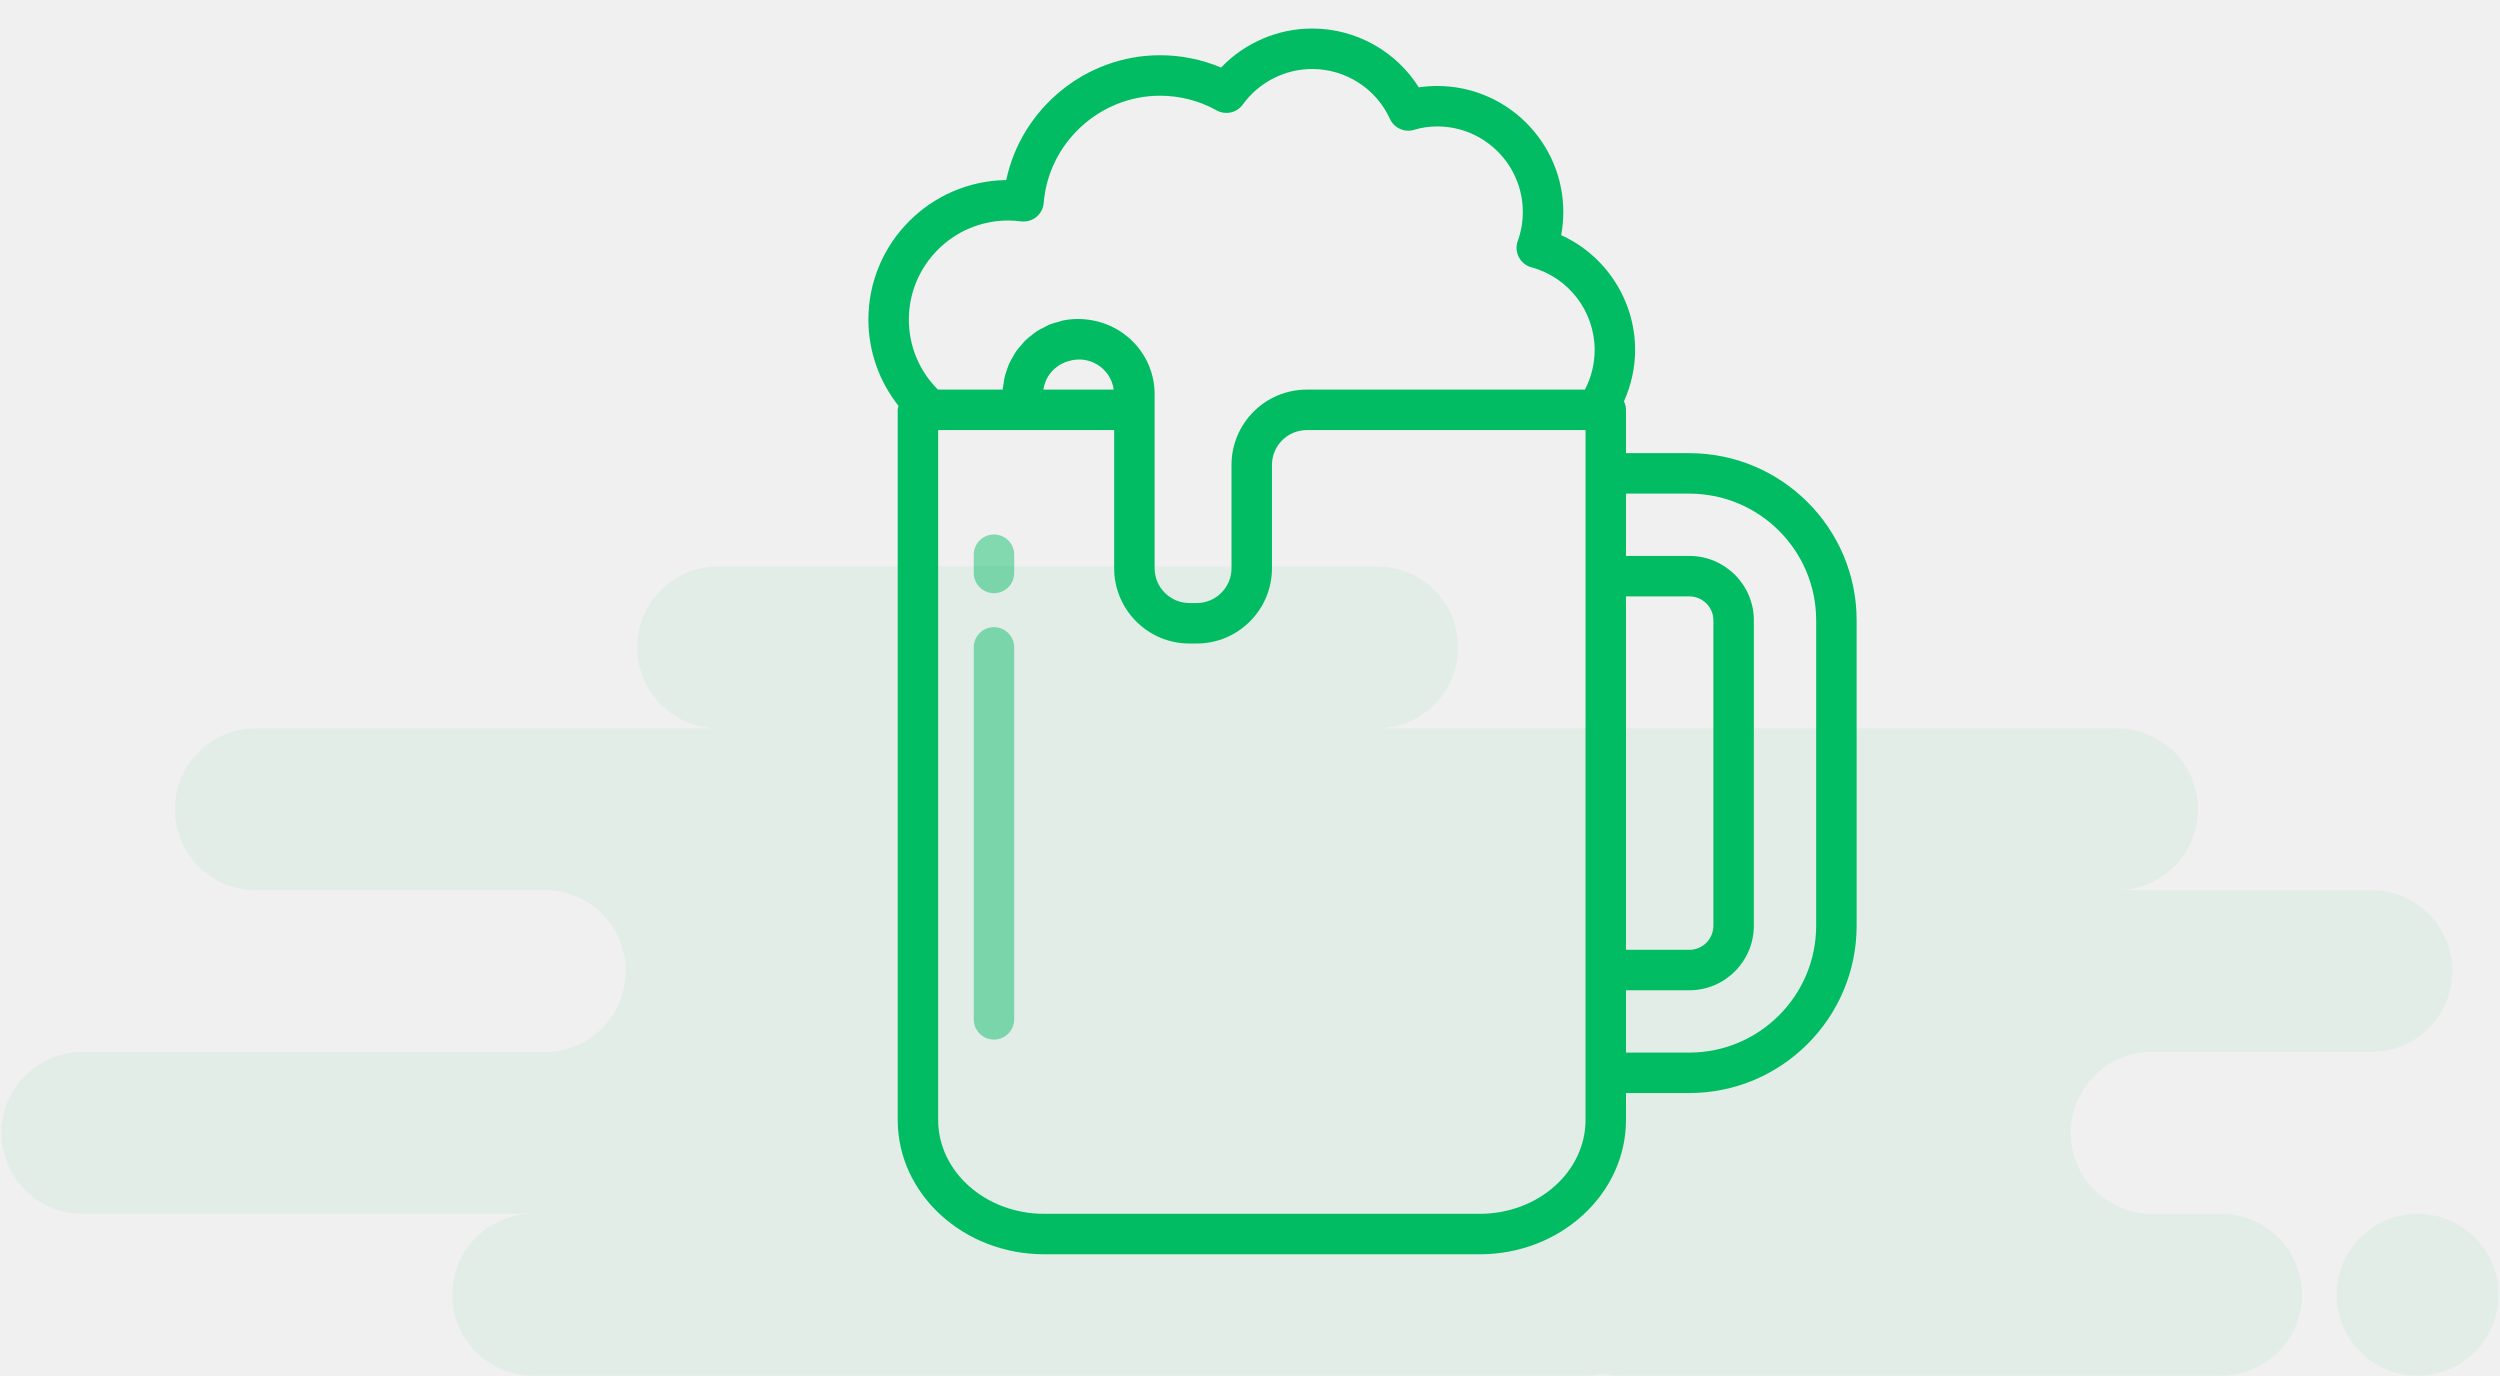
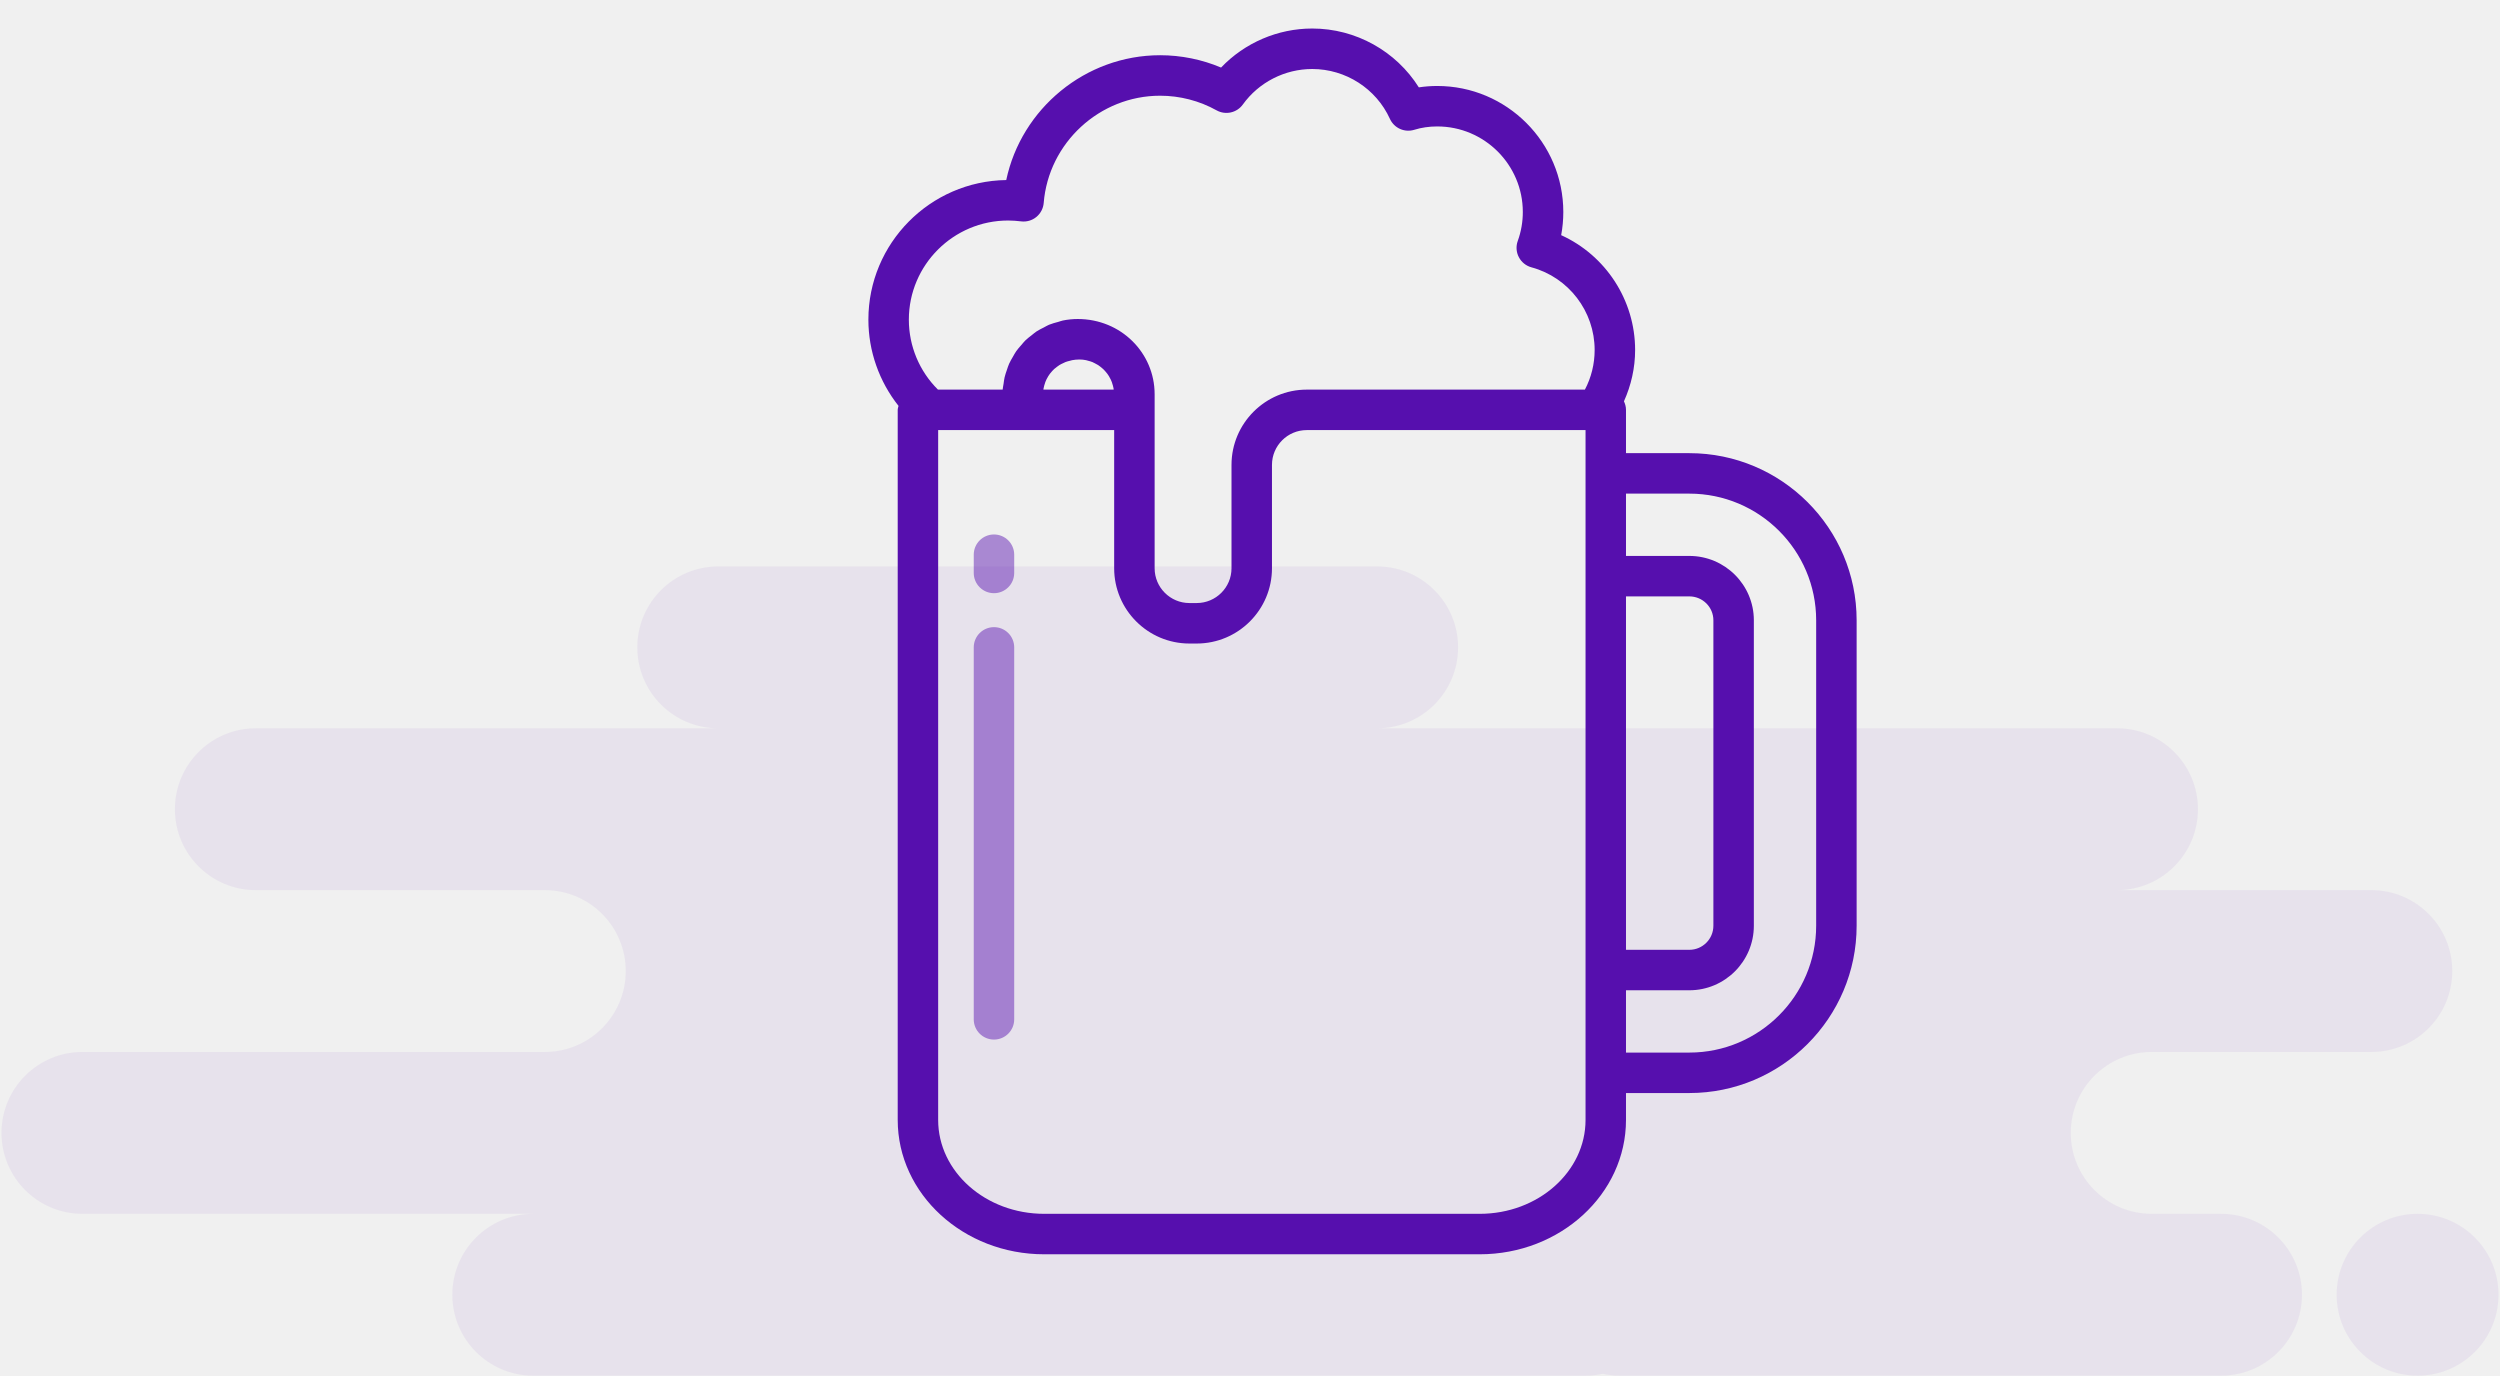
<svg xmlns="http://www.w3.org/2000/svg" width="189" height="104" viewBox="0 0 189 104" fill="none">
-   <path fill-rule="evenodd" clip-rule="evenodd" d="M40.315 104H119.844C120.294 104 120.733 103.951 121.155 103.859C121.578 103.951 122.016 104 122.466 104H167.912C171.29 104 174.029 101.261 174.029 97.882C174.029 94.504 171.29 91.765 167.912 91.765H162.668C159.289 91.765 156.55 89.026 156.55 85.647C156.55 82.268 159.289 79.529 162.668 79.529H179.273C182.652 79.529 185.391 76.79 185.391 73.412C185.391 70.033 182.652 67.294 179.273 67.294H160.046C163.425 67.294 166.164 64.555 166.164 61.176C166.164 57.798 163.425 55.059 160.046 55.059H104.113C107.492 55.059 110.231 52.32 110.231 48.941C110.231 45.562 107.492 42.824 104.113 42.824H54.298C50.919 42.824 48.181 45.562 48.181 48.941C48.181 52.32 50.919 55.059 54.298 55.059H19.34C15.961 55.059 13.223 57.798 13.223 61.176C13.223 64.555 15.961 67.294 19.34 67.294H41.189C44.568 67.294 47.307 70.033 47.307 73.412C47.307 76.79 44.568 79.529 41.189 79.529H6.231C2.852 79.529 0.113 82.268 0.113 85.647C0.113 89.026 2.852 91.765 6.231 91.765H40.315C36.936 91.765 34.197 94.504 34.197 97.882C34.197 101.261 36.936 104 40.315 104ZM182.769 104C186.148 104 188.887 101.261 188.887 97.882C188.887 94.504 186.148 91.765 182.769 91.765C179.39 91.765 176.651 94.504 176.651 97.882C176.651 101.261 179.39 104 182.769 104Z" fill="#01BC62" fill-opacity="0.06" />
+   <path fill-rule="evenodd" clip-rule="evenodd" d="M40.315 104H119.844C120.294 104 120.733 103.951 121.155 103.859C121.578 103.951 122.016 104 122.466 104H167.912C171.29 104 174.029 101.261 174.029 97.882C174.029 94.504 171.29 91.765 167.912 91.765H162.668C159.289 91.765 156.55 89.026 156.55 85.647C156.55 82.268 159.289 79.529 162.668 79.529H179.273C182.652 79.529 185.391 76.79 185.391 73.412C185.391 70.033 182.652 67.294 179.273 67.294H160.046C163.425 67.294 166.164 64.555 166.164 61.176C166.164 57.798 163.425 55.059 160.046 55.059H104.113C107.492 55.059 110.231 52.32 110.231 48.941C110.231 45.562 107.492 42.824 104.113 42.824H54.298C50.919 42.824 48.181 45.562 48.181 48.941C48.181 52.32 50.919 55.059 54.298 55.059H19.34C15.961 55.059 13.223 57.798 13.223 61.176C13.223 64.555 15.961 67.294 19.34 67.294H41.189C44.568 67.294 47.307 70.033 47.307 73.412C47.307 76.79 44.568 79.529 41.189 79.529H6.231C2.852 79.529 0.113 82.268 0.113 85.647C0.113 89.026 2.852 91.765 6.231 91.765H40.315C36.936 91.765 34.197 94.504 34.197 97.882C34.197 101.261 36.936 104 40.315 104ZM182.769 104C186.148 104 188.887 101.261 188.887 97.882C188.887 94.504 186.148 91.765 182.769 91.765C179.39 91.765 176.651 94.504 176.651 97.882C176.651 101.261 179.39 104 182.769 104Z" fill="#560FAE" fill-opacity="0.06" />
  <g clip-path="url(#clip0_524_3865)">
-     <path d="M140.361 69.986V46.892C140.361 39.925 134.687 34.259 127.712 34.259H122.925V30.986C122.925 30.752 122.864 30.538 122.771 30.339C123.315 29.126 123.615 27.814 123.615 26.459C123.615 22.681 121.379 19.3 118.025 17.778C118.132 17.204 118.186 16.62 118.186 16.028C118.186 10.775 113.911 6.5 108.657 6.5C108.183 6.5 107.717 6.535 107.263 6.604C105.541 3.868 102.5 2.156 99.206 2.156C96.589 2.156 94.094 3.241 92.313 5.107C90.86 4.495 89.289 4.175 87.704 4.175C82.059 4.175 77.211 8.214 76.072 13.612C70.312 13.691 65.65 18.394 65.65 24.163C65.65 26.557 66.47 28.843 67.928 30.685C67.908 30.786 67.867 30.879 67.867 30.984V84.668C67.867 90.269 72.834 94.824 78.939 94.824H111.868C117.965 94.824 122.925 90.267 122.925 84.668V82.634H127.712C134.687 82.634 140.361 76.96 140.361 69.986ZM122.925 45.087H127.712C128.716 45.087 129.532 45.896 129.532 46.892V69.986C129.532 70.989 128.716 71.806 127.712 71.806H122.925V45.087ZM76.217 16.671C76.552 16.671 76.875 16.698 77.196 16.736C77.609 16.787 78.025 16.668 78.348 16.403C78.669 16.14 78.871 15.756 78.904 15.342C79.27 10.796 83.135 7.236 87.703 7.236C89.197 7.236 90.675 7.618 91.975 8.343C92.652 8.719 93.506 8.531 93.96 7.899C95.17 6.22 97.129 5.217 99.204 5.217C101.728 5.217 104.034 6.696 105.077 8.985C105.397 9.687 106.187 10.041 106.925 9.811C107.461 9.644 108.044 9.559 108.656 9.559C112.224 9.559 115.125 12.46 115.125 16.028C115.125 16.779 114.997 17.515 114.743 18.214C114.596 18.616 114.625 19.061 114.824 19.44C115.021 19.821 115.369 20.1 115.781 20.211C118.591 20.971 120.555 23.539 120.555 26.457C120.555 27.513 120.302 28.536 119.819 29.455H98.791C95.654 29.455 93.102 32.008 93.102 35.144V42.96C93.102 44.411 91.923 45.59 90.471 45.59H89.921C88.471 45.59 87.29 44.411 87.29 42.96V29.807C87.29 26.67 84.739 24.117 81.478 24.117C81.093 24.117 80.717 24.157 80.353 24.23C80.233 24.255 80.123 24.302 80.005 24.334C79.767 24.399 79.528 24.46 79.303 24.553C79.17 24.608 79.051 24.686 78.924 24.75C78.73 24.85 78.533 24.942 78.352 25.062C78.225 25.147 78.115 25.249 77.994 25.342C77.832 25.469 77.665 25.592 77.519 25.735C77.407 25.844 77.312 25.968 77.21 26.086C77.077 26.237 76.942 26.385 76.826 26.551C76.734 26.681 76.661 26.823 76.581 26.962C76.48 27.135 76.378 27.305 76.295 27.488C76.228 27.637 76.18 27.793 76.127 27.948C76.061 28.138 75.994 28.326 75.948 28.525C75.91 28.689 75.891 28.855 75.868 29.024C75.849 29.169 75.809 29.308 75.8 29.456H70.91C69.504 28.063 68.709 26.164 68.709 24.165C68.709 20.032 72.077 16.671 76.217 16.671ZM78.894 29.365C78.906 29.29 78.926 29.218 78.944 29.146C78.967 29.057 78.995 28.969 79.027 28.883C79.053 28.814 79.083 28.747 79.115 28.68C79.155 28.599 79.199 28.519 79.247 28.442C79.285 28.38 79.326 28.32 79.369 28.261C79.424 28.187 79.484 28.12 79.545 28.052C79.594 27.999 79.644 27.945 79.698 27.896C79.767 27.834 79.842 27.777 79.918 27.722C79.976 27.679 80.033 27.635 80.094 27.598C80.178 27.546 80.27 27.503 80.36 27.461C80.423 27.432 80.483 27.398 80.548 27.372C80.654 27.331 80.767 27.303 80.879 27.276C80.937 27.26 80.992 27.24 81.053 27.23C81.229 27.198 81.412 27.178 81.601 27.178C81.775 27.178 81.945 27.196 82.11 27.23C82.165 27.24 82.217 27.262 82.272 27.276C82.379 27.303 82.485 27.332 82.586 27.373C82.647 27.398 82.703 27.432 82.763 27.461C82.85 27.503 82.937 27.548 83.018 27.6C83.076 27.638 83.13 27.681 83.185 27.722C83.258 27.779 83.332 27.835 83.399 27.9C83.451 27.948 83.497 28 83.544 28.052C83.606 28.12 83.665 28.19 83.719 28.264C83.76 28.32 83.798 28.38 83.837 28.441C83.884 28.519 83.928 28.6 83.968 28.684C83.999 28.748 84.028 28.813 84.052 28.88C84.086 28.969 84.113 29.06 84.136 29.152C84.155 29.221 84.172 29.288 84.184 29.36C84.19 29.392 84.19 29.424 84.193 29.456H78.881C78.886 29.426 78.886 29.395 78.891 29.365H78.894ZM119.867 84.668C119.867 88.582 116.279 91.765 111.868 91.765H78.939C74.519 91.765 70.925 88.581 70.925 84.668V32.515H84.231V42.961C84.231 46.098 86.782 48.651 89.921 48.651H90.471C93.608 48.651 96.161 46.098 96.161 42.961V35.146C96.161 33.694 97.34 32.515 98.791 32.515H119.867V84.668ZM127.712 79.575H122.925V74.865H127.712C130.403 74.865 132.591 72.676 132.591 69.986V46.892C132.591 44.211 130.403 42.028 127.712 42.028H122.925V37.318H127.712C133.001 37.318 137.302 41.612 137.302 46.892V69.986C137.302 75.275 133.001 79.575 127.712 79.575Z" fill="#01BC62" />
-     <path d="M75.145 40.406C74.3 40.406 73.615 41.091 73.615 41.935V43.316C73.615 44.16 74.3 44.845 75.145 44.845C75.989 44.845 76.674 44.16 76.674 43.316V41.935C76.674 41.091 75.989 40.406 75.145 40.406Z" fill="#01BC62" fill-opacity="0.46" />
-     <path d="M75.145 47.412C74.3 47.412 73.615 48.097 73.615 48.941V77.063C73.615 77.907 74.3 78.592 75.145 78.592C75.989 78.592 76.674 77.907 76.674 77.063V48.941C76.674 48.097 75.989 47.412 75.145 47.412Z" fill="#01BC62" fill-opacity="0.46" />
+     <path d="M140.361 69.986V46.892C140.361 39.925 134.687 34.259 127.712 34.259H122.925V30.986C122.925 30.752 122.864 30.538 122.771 30.339C123.315 29.126 123.615 27.814 123.615 26.459C123.615 22.681 121.379 19.3 118.025 17.778C118.132 17.204 118.186 16.62 118.186 16.028C118.186 10.775 113.911 6.5 108.657 6.5C108.183 6.5 107.717 6.535 107.263 6.604C105.541 3.868 102.5 2.156 99.206 2.156C96.589 2.156 94.094 3.241 92.313 5.107C90.86 4.495 89.289 4.175 87.704 4.175C82.059 4.175 77.211 8.214 76.072 13.612C70.312 13.691 65.65 18.394 65.65 24.163C65.65 26.557 66.47 28.843 67.928 30.685C67.908 30.786 67.867 30.879 67.867 30.984V84.668C67.867 90.269 72.834 94.824 78.939 94.824H111.868C117.965 94.824 122.925 90.267 122.925 84.668V82.634H127.712C134.687 82.634 140.361 76.96 140.361 69.986ZM122.925 45.087H127.712C128.716 45.087 129.532 45.896 129.532 46.892V69.986C129.532 70.989 128.716 71.806 127.712 71.806H122.925V45.087ZM76.217 16.671C76.552 16.671 76.875 16.698 77.196 16.736C77.609 16.787 78.025 16.668 78.348 16.403C78.669 16.14 78.871 15.756 78.904 15.342C79.27 10.796 83.135 7.236 87.703 7.236C89.197 7.236 90.675 7.618 91.975 8.343C92.652 8.719 93.506 8.531 93.96 7.899C95.17 6.22 97.129 5.217 99.204 5.217C101.728 5.217 104.034 6.696 105.077 8.985C105.397 9.687 106.187 10.041 106.925 9.811C107.461 9.644 108.044 9.559 108.656 9.559C112.224 9.559 115.125 12.46 115.125 16.028C115.125 16.779 114.997 17.515 114.743 18.214C114.596 18.616 114.625 19.061 114.824 19.44C115.021 19.821 115.369 20.1 115.781 20.211C118.591 20.971 120.555 23.539 120.555 26.457C120.555 27.513 120.302 28.536 119.819 29.455H98.791C95.654 29.455 93.102 32.008 93.102 35.144V42.96C93.102 44.411 91.923 45.59 90.471 45.59H89.921C88.471 45.59 87.29 44.411 87.29 42.96V29.807C87.29 26.67 84.739 24.117 81.478 24.117C81.093 24.117 80.717 24.157 80.353 24.23C80.233 24.255 80.123 24.302 80.005 24.334C79.767 24.399 79.528 24.46 79.303 24.553C79.17 24.608 79.051 24.686 78.924 24.75C78.73 24.85 78.533 24.942 78.352 25.062C78.225 25.147 78.115 25.249 77.994 25.342C77.832 25.469 77.665 25.592 77.519 25.735C77.407 25.844 77.312 25.968 77.21 26.086C77.077 26.237 76.942 26.385 76.826 26.551C76.734 26.681 76.661 26.823 76.581 26.962C76.48 27.135 76.378 27.305 76.295 27.488C76.228 27.637 76.18 27.793 76.127 27.948C76.061 28.138 75.994 28.326 75.948 28.525C75.91 28.689 75.891 28.855 75.868 29.024C75.849 29.169 75.809 29.308 75.8 29.456H70.91C69.504 28.063 68.709 26.164 68.709 24.165C68.709 20.032 72.077 16.671 76.217 16.671ZM78.894 29.365C78.906 29.29 78.926 29.218 78.944 29.146C78.967 29.057 78.995 28.969 79.027 28.883C79.053 28.814 79.083 28.747 79.115 28.68C79.155 28.599 79.199 28.519 79.247 28.442C79.285 28.38 79.326 28.32 79.369 28.261C79.424 28.187 79.484 28.12 79.545 28.052C79.594 27.999 79.644 27.945 79.698 27.896C79.767 27.834 79.842 27.777 79.918 27.722C79.976 27.679 80.033 27.635 80.094 27.598C80.178 27.546 80.27 27.503 80.36 27.461C80.423 27.432 80.483 27.398 80.548 27.372C80.654 27.331 80.767 27.303 80.879 27.276C80.937 27.26 80.992 27.24 81.053 27.23C81.229 27.198 81.412 27.178 81.601 27.178C81.775 27.178 81.945 27.196 82.11 27.23C82.165 27.24 82.217 27.262 82.272 27.276C82.379 27.303 82.485 27.332 82.586 27.373C82.647 27.398 82.703 27.432 82.763 27.461C82.85 27.503 82.937 27.548 83.018 27.6C83.076 27.638 83.13 27.681 83.185 27.722C83.258 27.779 83.332 27.835 83.399 27.9C83.451 27.948 83.497 28 83.544 28.052C83.606 28.12 83.665 28.19 83.719 28.264C83.76 28.32 83.798 28.38 83.837 28.441C83.884 28.519 83.928 28.6 83.968 28.684C83.999 28.748 84.028 28.813 84.052 28.88C84.086 28.969 84.113 29.06 84.136 29.152C84.155 29.221 84.172 29.288 84.184 29.36C84.19 29.392 84.19 29.424 84.193 29.456H78.881C78.886 29.426 78.886 29.395 78.891 29.365H78.894ZM119.867 84.668C119.867 88.582 116.279 91.765 111.868 91.765H78.939C74.519 91.765 70.925 88.581 70.925 84.668V32.515H84.231V42.961C84.231 46.098 86.782 48.651 89.921 48.651H90.471C93.608 48.651 96.161 46.098 96.161 42.961V35.146C96.161 33.694 97.34 32.515 98.791 32.515H119.867V84.668ZM127.712 79.575H122.925V74.865H127.712C130.403 74.865 132.591 72.676 132.591 69.986V46.892C132.591 44.211 130.403 42.028 127.712 42.028H122.925V37.318H127.712C133.001 37.318 137.302 41.612 137.302 46.892V69.986C137.302 75.275 133.001 79.575 127.712 79.575Z" fill="#560FAE" />
+     <path d="M75.145 40.406C74.3 40.406 73.615 41.091 73.615 41.935V43.316C73.615 44.16 74.3 44.845 75.145 44.845C75.989 44.845 76.674 44.16 76.674 43.316V41.935C76.674 41.091 75.989 40.406 75.145 40.406Z" fill="#560FAE" fill-opacity="0.46" />
+     <path d="M75.145 47.412C74.3 47.412 73.615 48.097 73.615 48.941V77.063C73.615 77.907 74.3 78.592 75.145 78.592C75.989 78.592 76.674 77.907 76.674 77.063V48.941C76.674 48.097 75.989 47.412 75.145 47.412Z" fill="#560FAE" fill-opacity="0.46" />
  </g>
  <defs>
    <clipPath id="clip0_524_3865">
      <rect width="97.882" height="97.882" fill="white" transform="translate(55.1724)" />
    </clipPath>
  </defs>
</svg>
